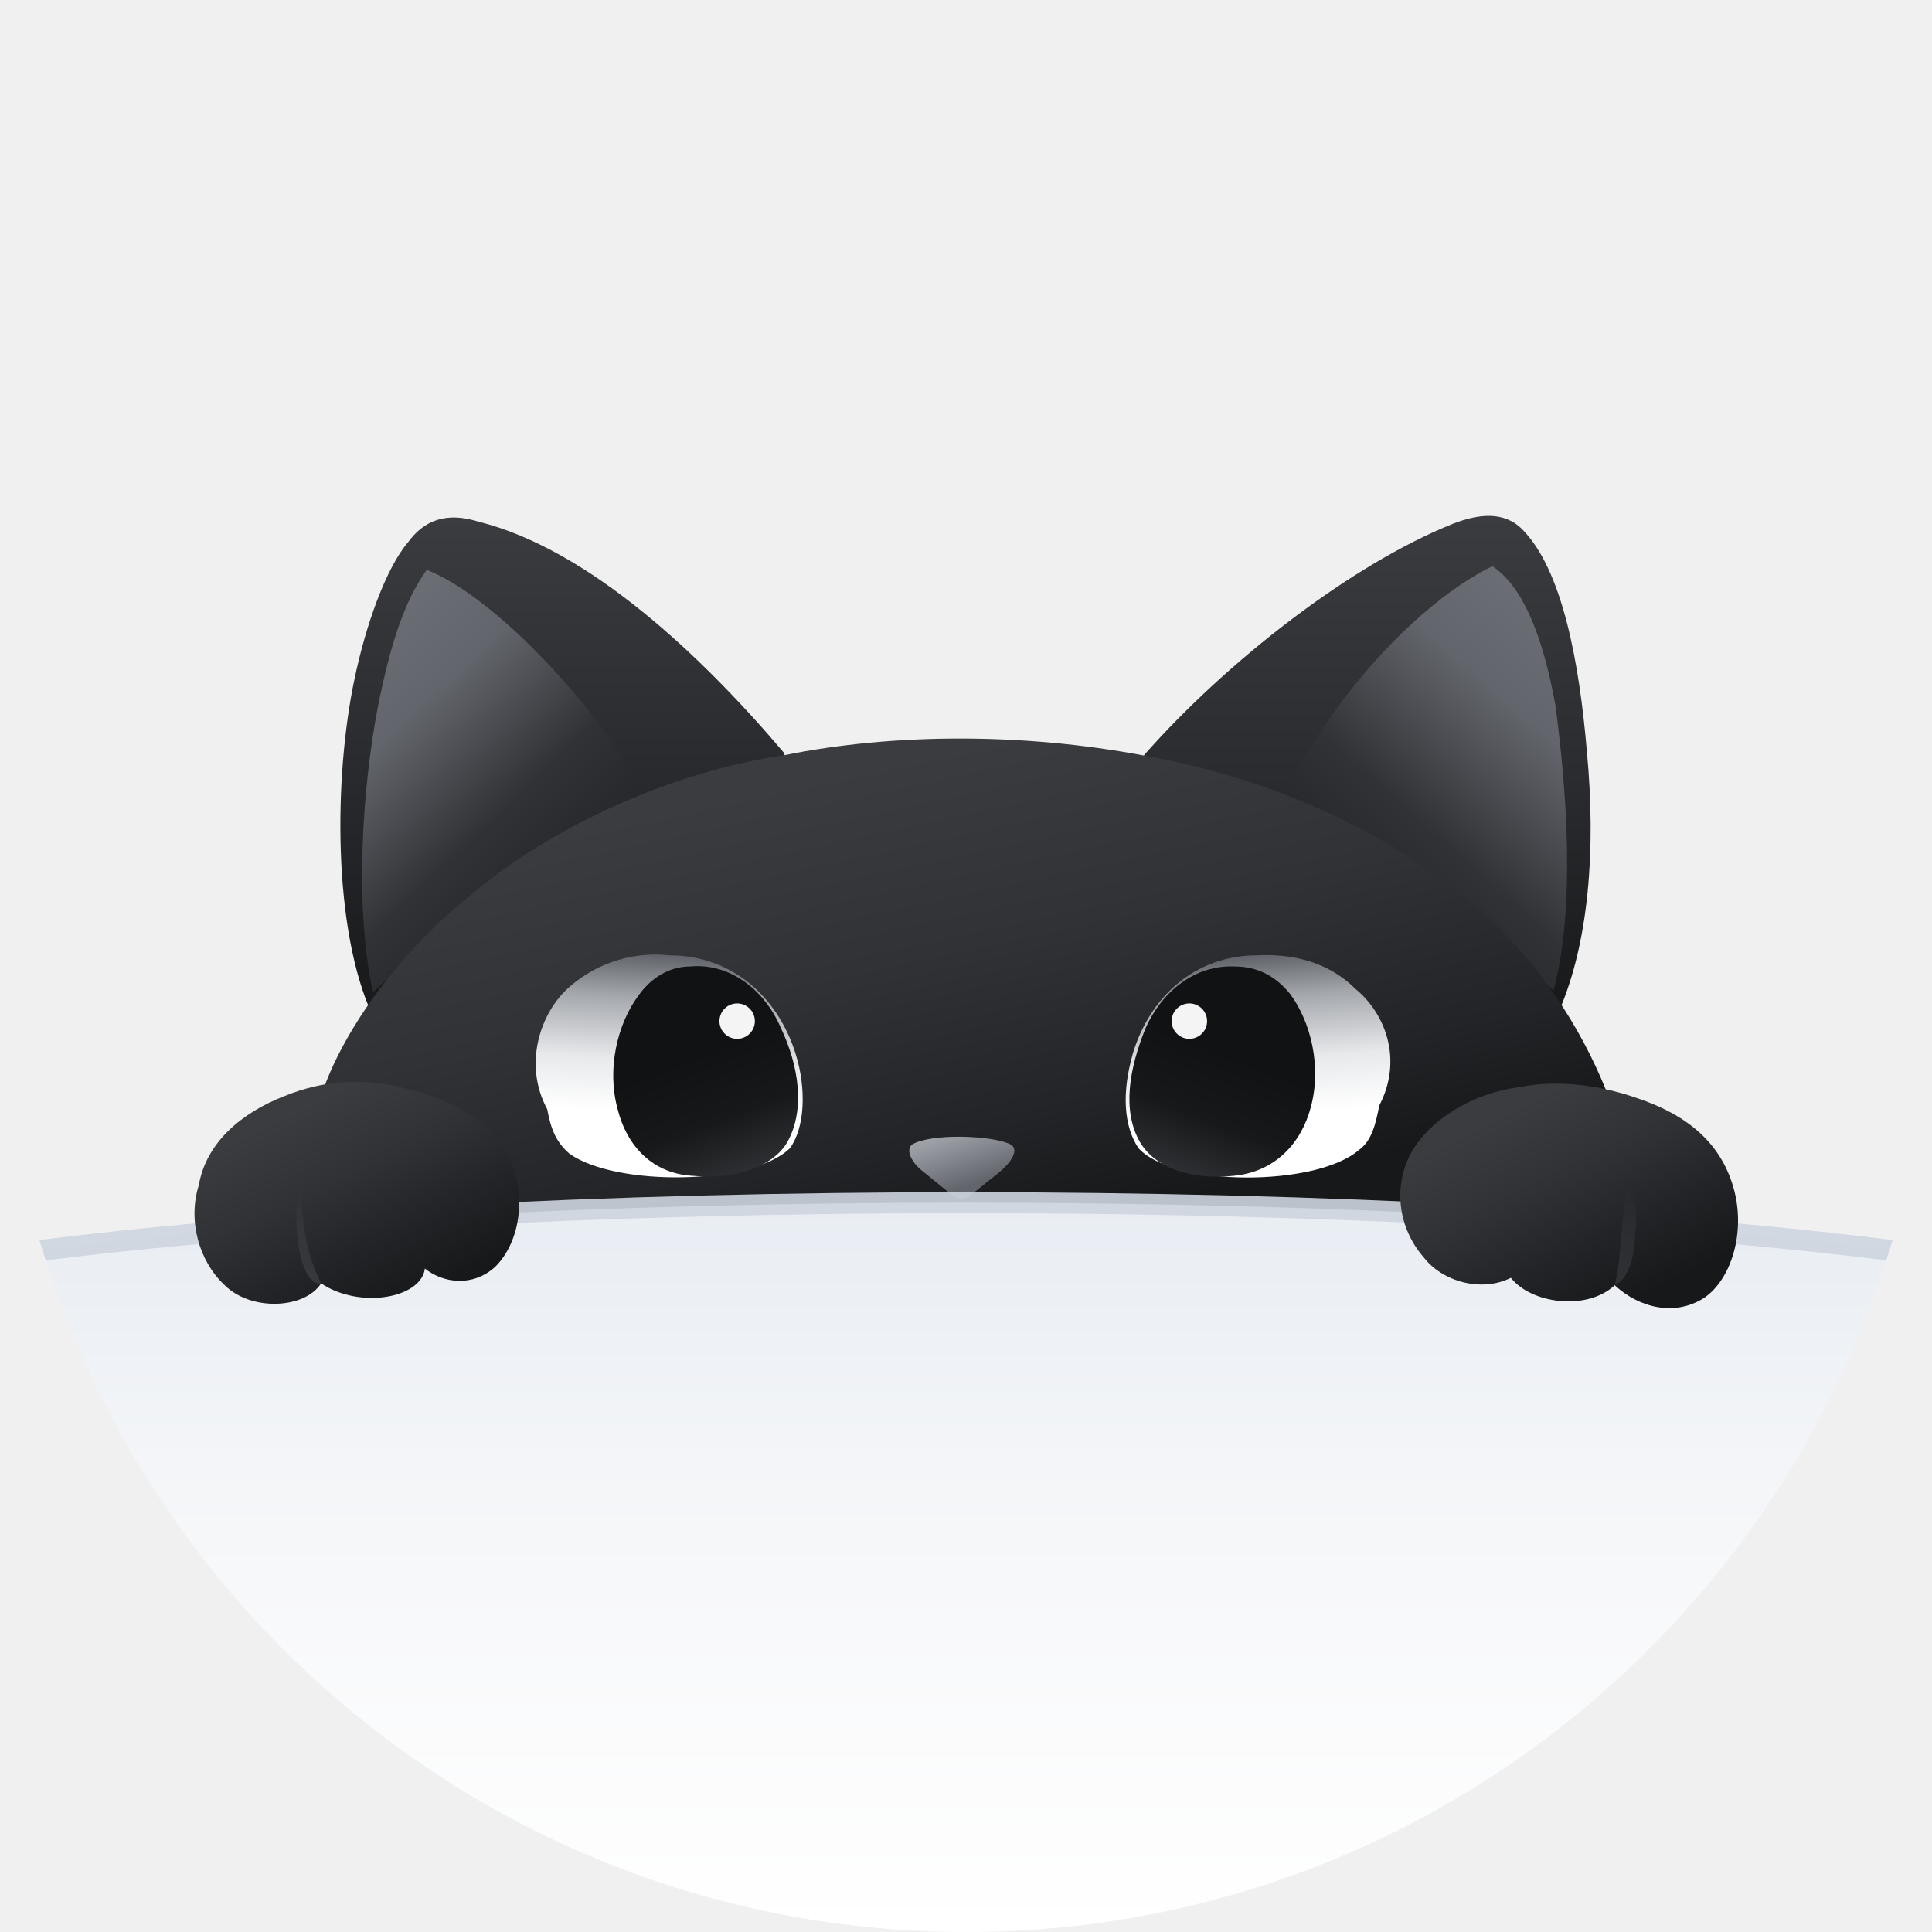
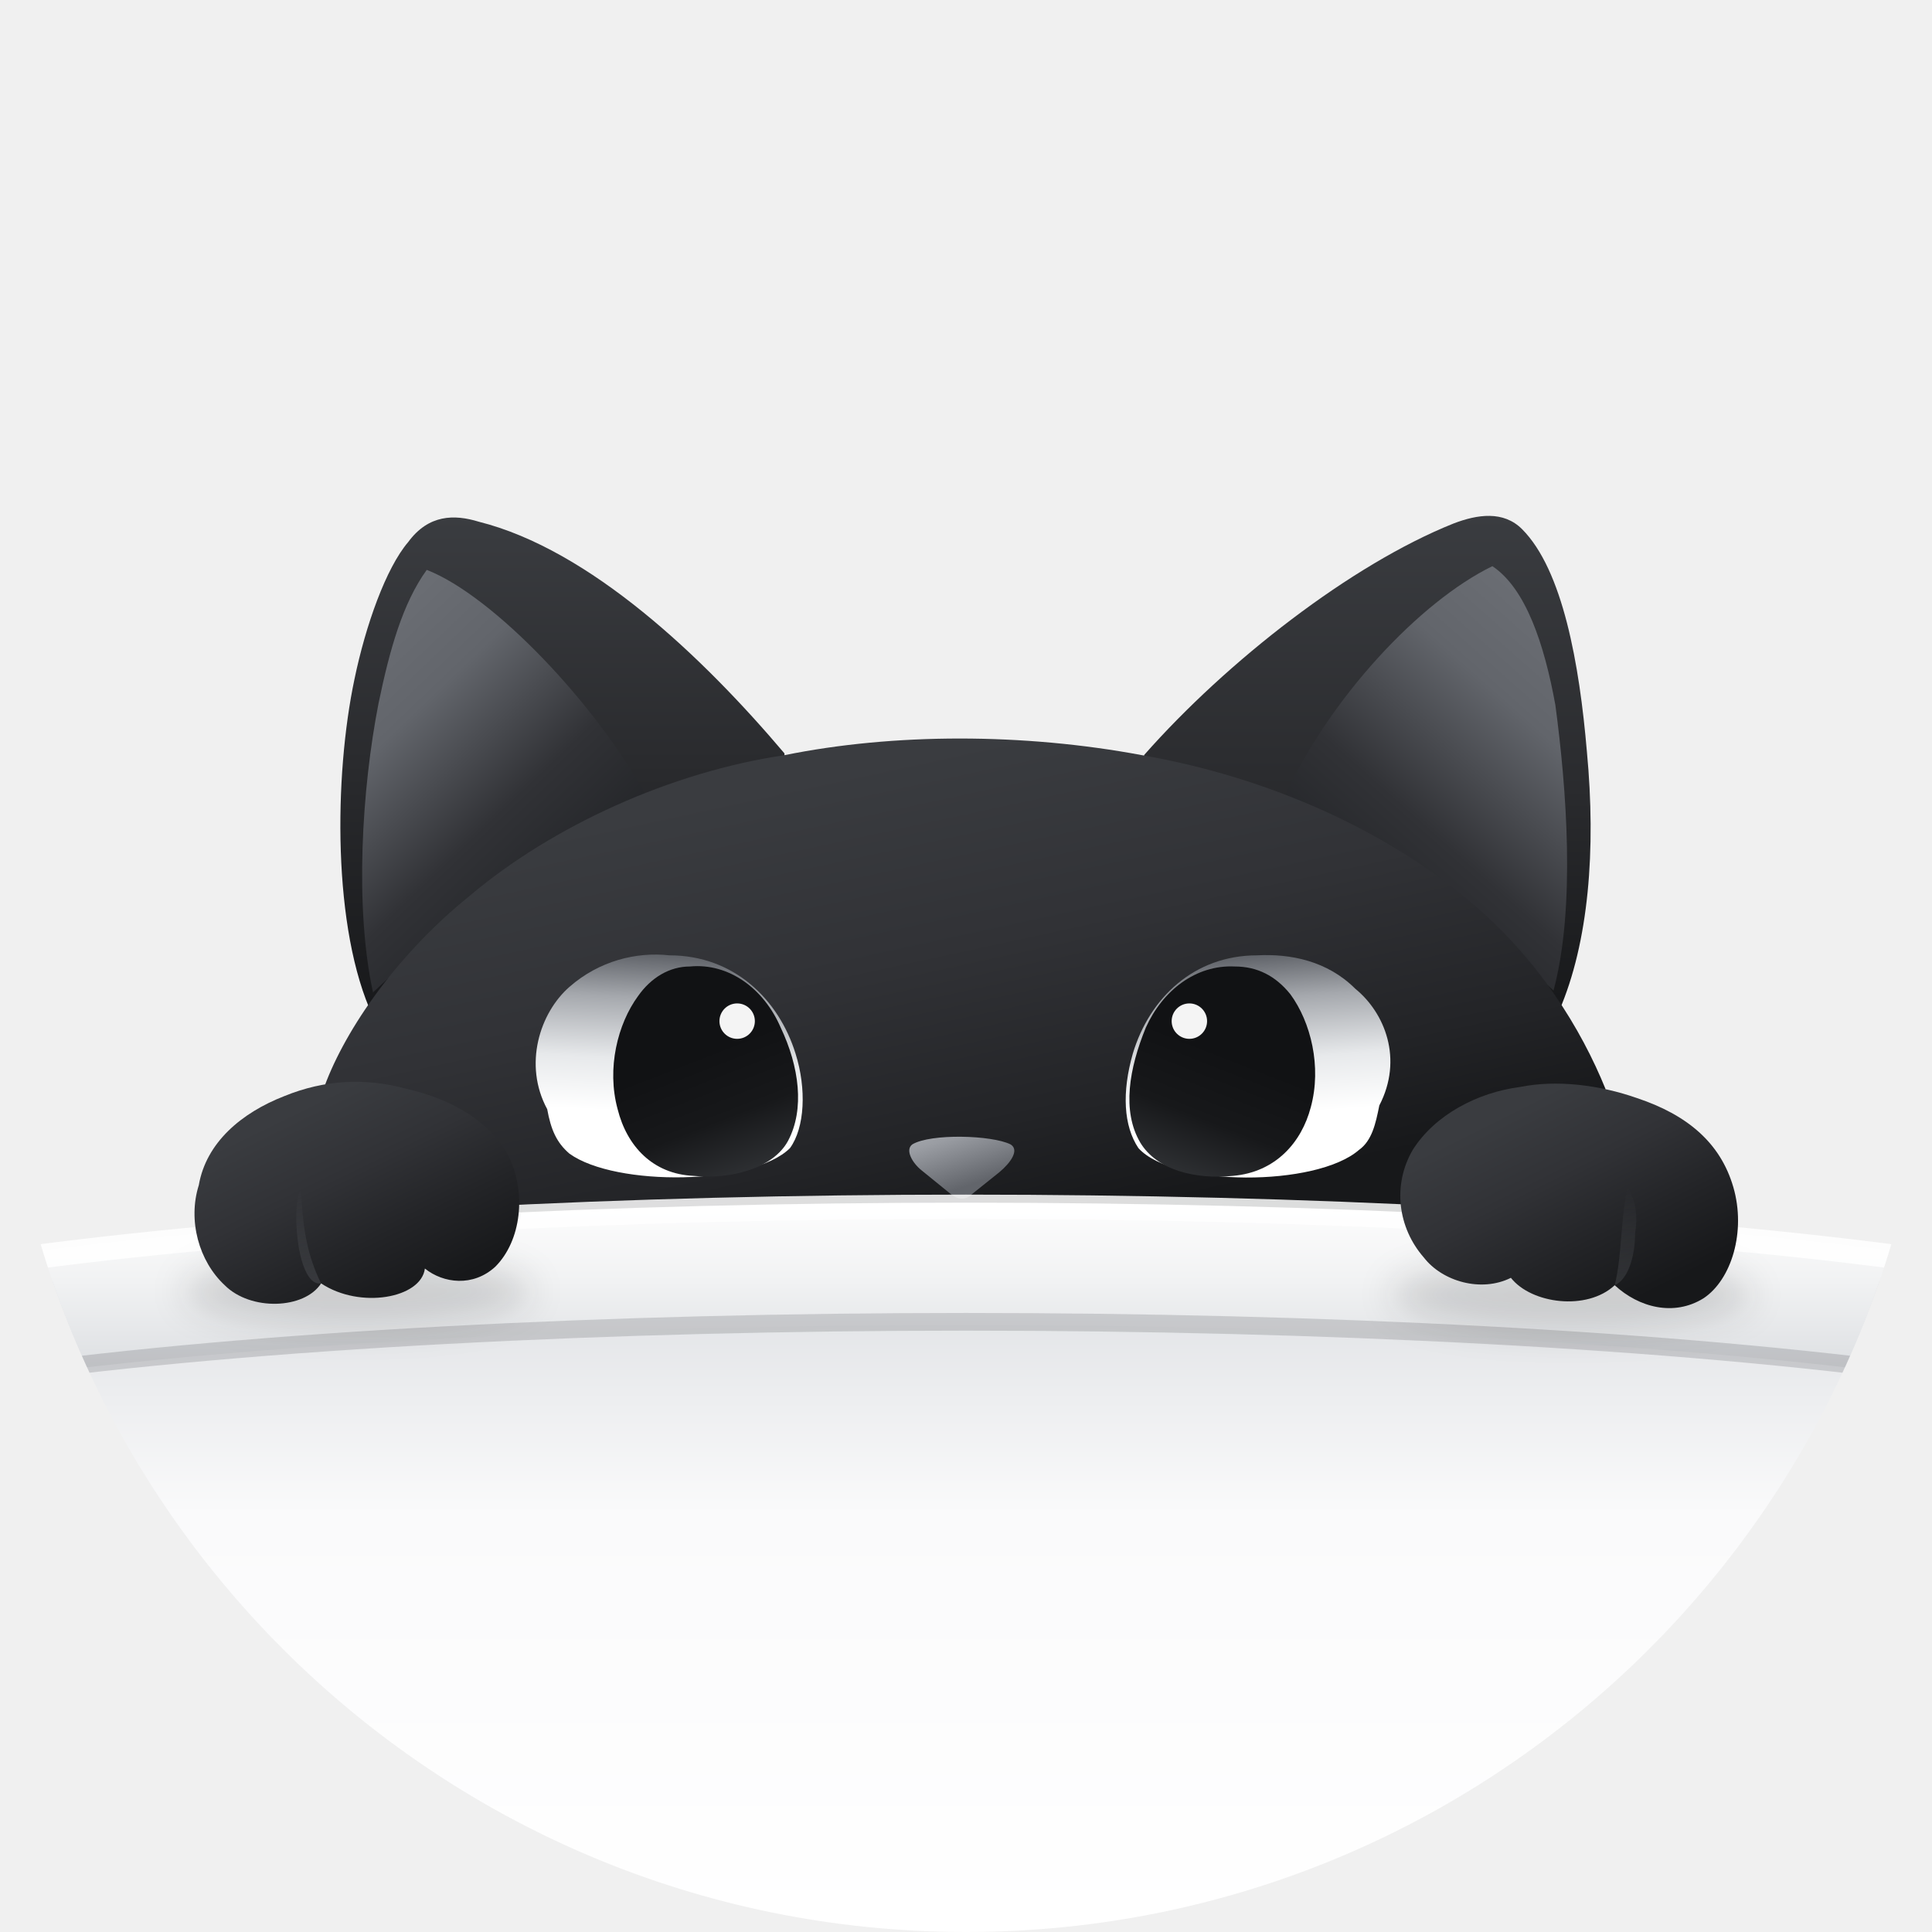
<svg xmlns="http://www.w3.org/2000/svg" width="60" height="60" viewBox="0 0 60 60" fill="none">
  <g clip-path="url(#clip0_5_276)">
    <g id="head" transform="translate(0 0)">
      <g id="ear-left" transform="rotate(0 17 28)">
        <path d="M11.584 31.569C10.318 28.864 10.375 24.087 11.008 21.094C11.354 19.424 11.987 17.64 12.677 16.834C13.31 15.971 14.116 15.971 14.864 16.201C18.318 17.065 21.828 20.403 24.361 23.396L24.591 28.921L11.584 31.569Z" fill="url(#paint0_linear_5_276)" />
        <path d="M13.253 17.698C15.325 18.504 18.548 21.899 20.102 24.777C17.224 26.043 13.944 28.576 11.584 30.82C11.008 28.173 11.238 24.489 11.756 21.842C12.102 20.173 12.505 18.734 13.253 17.698Z" fill="url(#paint2_linear_5_276)" />
      </g>
      <g id="ear-right" transform="rotate(0 43 28)">
        <path d="M35.527 23.453C38.117 20.518 41.973 17.525 45.138 16.259C45.886 15.971 46.692 15.856 47.268 16.432C48.534 17.698 49.052 20.633 49.282 23.338C49.57 26.389 49.34 29.266 48.419 31.396L39.325 29.727L35.527 23.453Z" fill="url(#paint1_linear_5_276)" />
        <path d="M46.347 17.583C44.102 18.676 41.282 21.669 39.843 24.835C42.721 26.101 45.829 28.518 48.246 30.763C48.937 28.173 48.649 24.489 48.304 21.899C47.959 20 47.383 18.273 46.347 17.583Z" fill="url(#paint3_linear_5_276)" />
      </g>
      <path d="M10.03 33.871C10.605 32.202 12.159 29.784 14.577 27.828C17.167 25.64 20.85 23.971 24.361 23.453C27.757 22.763 31.786 22.763 35.469 23.453C39.44 24.144 43.066 25.813 45.656 28C47.786 29.784 49.11 31.971 49.858 33.813L49.973 38.245H9.857L10.03 33.871Z" fill="url(#paint4_linear_5_276)" />
      <g id="eye-left" transform="translate(0 33.3) scale(1 1) translate(0 -33.3)">
        <path d="M16.994 34.446C16.246 33.065 16.764 31.453 17.685 30.648C18.605 29.842 19.757 29.554 20.793 29.669C22.807 29.669 24.188 31.051 24.706 32.72C25.052 33.813 24.994 35.022 24.534 35.655C23.383 36.806 19.123 36.864 17.685 35.828C17.282 35.482 17.109 35.08 16.994 34.446Z" fill="url(#paint5_linear_5_276)" />
        <g id="gaze-left" transform="translate(0 0)">
          <path d="M21.426 30.015C22.634 29.899 23.728 30.705 24.246 31.914C24.821 33.123 24.994 34.446 24.476 35.425C24.016 36.288 22.692 36.633 21.541 36.518C20.275 36.461 19.469 35.597 19.181 34.446C18.836 33.18 19.181 31.799 19.814 30.936C20.217 30.36 20.793 30.015 21.426 30.015Z" fill="url(#paint7_linear_5_276)" />
          <g id="glint-left" opacity="1">
            <circle cx="22.893" cy="31.712" r="0.55" fill="white" fill-opacity="0.95" />
          </g>
        </g>
      </g>
      <g id="eye-right" transform="translate(0 33.3) scale(1 1) translate(0 -33.3)">
        <path d="M42.836 34.331C43.584 32.892 43.009 31.453 42.088 30.705C41.225 29.842 40.074 29.612 39.038 29.669C37.081 29.669 35.699 30.993 35.181 32.72C34.836 33.928 34.894 34.964 35.354 35.655C36.447 36.864 40.879 36.864 42.203 35.713C42.606 35.425 42.721 34.907 42.836 34.331Z" fill="url(#paint6_linear_5_276)" />
        <g id="gaze-right" transform="translate(0 0)">
          <path d="M38.347 30.015C37.138 29.957 36.102 30.763 35.584 31.914C35.066 33.18 34.836 34.504 35.411 35.482C35.929 36.346 37.138 36.633 38.289 36.518C39.613 36.403 40.419 35.482 40.707 34.389C41.052 33.123 40.707 31.741 40.074 30.878C39.613 30.302 39.038 30.015 38.347 30.015Z" fill="url(#paint8_linear_5_276)" />
          <g id="glint-right" opacity="1">
            <circle cx="36.937" cy="31.712" r="0.55" fill="white" fill-opacity="0.95" />
          </g>
        </g>
      </g>
      <path d="M28.332 35.54C28.908 35.195 30.807 35.252 31.383 35.54C31.67 35.713 31.383 36.115 31.037 36.403L30.174 37.094C30.001 37.267 29.771 37.267 29.541 37.094L28.62 36.346C28.332 36.115 28.102 35.713 28.332 35.54Z" fill="url(#paint9_linear_5_276)" />
    </g>
-     <path d="M0 39C16 36.8 44 36.8 60 39V60H0V39Z" fill="url(#paint10_linear_5_276)" />
-     <path d="M0 39C16 36.8 44 36.8 60 39" stroke-width="0.65" stroke="#CED5DF" stroke-opacity="0.9" />
+     <g id="perch-a">
+       <path d="M0 40C16 37.8 44 37.8 60 40V60H0V40Z" fill="url(#sill_a_paint10_linear_5_276)" />
+       <path d="M0 39C16 36.8 44 36.8 60 39V42.8C44 40.6 16 40.6 0 42.8V39Z" fill="url(#sill_a_paint11_linear_5_276)" />
+       <path d="M1 39.05C17 36.95 43 36.95 59 39.05" stroke-width="0.75" stroke="white" stroke-opacity="0.85" />
+       <path d="M0 42.7C16 40.5 44 40.5 60 42.7" stroke-width="0.55" stroke="#111214" stroke-opacity="0.15" />
+       <g opacity="0.16" filter="url(#sill_a_filter0_f_5_276)">
+         <path d="M11.1 41.15C14.082 41.15 16.5 40.68 16.5 40.1C16.5 39.52 14.082 39.05 11.1 39.05C8.118 39.05 5.7 39.52 5.7 40.1C5.7 40.68 8.118 41.15 11.1 41.15Z" fill="#111214" />
+         <path d="M48.8 41.25C51.893 41.25 54.4 40.78 54.4 40.2C54.4 39.62 51.893 39.15 48.8 39.15C45.707 39.15 43.2 39.62 43.2 40.2C43.2 40.78 45.707 41.25 48.8 41.25Z" fill="#111214" />
+       </g>
+     </g>
    <path d="M6.174 36.806C6.404 35.482 7.497 34.562 8.821 34.044C10.087 33.526 11.354 33.468 12.62 33.813C14.116 34.159 15.21 34.849 15.785 35.885C16.361 37.036 16.188 38.533 15.382 39.339C14.692 39.972 13.771 39.857 13.195 39.396C13.08 40.317 11.181 40.662 9.972 39.857C9.454 40.662 7.785 40.72 6.979 39.914C6.174 39.166 5.828 37.9 6.174 36.806Z" fill="url(#paint11_linear_5_276)" />
    <path d="M43.872 35.713C44.563 34.619 45.886 33.928 47.21 33.756C48.361 33.526 49.685 33.698 50.836 34.101C52.39 34.619 53.426 35.482 53.829 36.864C54.232 38.245 53.772 39.742 52.908 40.317C51.987 40.893 50.894 40.605 50.146 39.914C49.282 40.72 47.556 40.49 46.922 39.684C46.002 40.144 44.793 39.799 44.217 39.051C43.412 38.13 43.239 36.806 43.872 35.713Z" fill="url(#paint12_linear_5_276)" />
    <path d="M9.339 36.864C9.397 37.842 9.454 38.821 9.972 39.857C9.627 39.914 9.397 39.396 9.282 38.763C9.166 38.072 9.166 37.324 9.339 36.864Z" fill="url(#paint13_linear_5_276)" />
    <path d="M50.548 36.864C50.318 37.9 50.376 38.993 50.146 39.914C50.548 39.742 50.779 39.051 50.779 38.303C50.894 37.612 50.721 37.151 50.548 36.864Z" fill="url(#paint14_linear_5_276)" />
  </g>
  <defs>
    <linearGradient id="paint0_linear_5_276" x1="16.179" y1="16.071" x2="16.179" y2="31.569" gradientUnits="userSpaceOnUse">
      <stop stop-color="#3A3C40" />
      <stop offset="0.49" stop-color="#2A2B2E" />
      <stop offset="1" stop-color="#17181A" />
    </linearGradient>
    <linearGradient id="paint1_linear_5_276" x1="41.075" y1="16.021" x2="41.075" y2="31.396" gradientUnits="userSpaceOnUse">
      <stop stop-color="#3A3C40" />
      <stop offset="0.55" stop-color="#2A2B2E" />
      <stop offset="1" stop-color="#17181A" />
    </linearGradient>
    <linearGradient id="paint2_linear_5_276" x1="11.601" y1="18.748" x2="19.748" y2="27.277" gradientUnits="userSpaceOnUse">
      <stop stop-color="#6C6F75" />
      <stop offset="0.28" stop-color="#62656B" />
      <stop offset="0.63" stop-color="#313236" />
      <stop offset="1" stop-color="#1F2124" />
    </linearGradient>
    <linearGradient id="paint3_linear_5_276" x1="48.404" y1="18.505" x2="40.108" y2="27.863" gradientUnits="userSpaceOnUse">
      <stop stop-color="#6C6F75" />
      <stop offset="0.28" stop-color="#62656B" />
      <stop offset="0.65" stop-color="#313236" />
      <stop offset="1" stop-color="#1F2124" />
    </linearGradient>
    <linearGradient id="paint4_linear_5_276" x1="28.712" y1="23.395" x2="31.921" y2="38.245" gradientUnits="userSpaceOnUse">
      <stop stop-color="#3A3C40" />
      <stop offset="0.4" stop-color="#313236" />
      <stop offset="0.77" stop-color="#232427" />
      <stop offset="1" stop-color="#17181A" />
    </linearGradient>
    <linearGradient id="paint5_linear_5_276" x1="20.948" y1="29.714" x2="20.616" y2="36.287" gradientUnits="userSpaceOnUse">
      <stop stop-color="#62656B" />
      <stop offset="0.2" stop-color="#A5A8AD" />
      <stop offset="0.49" stop-color="#E7E9EB" />
      <stop offset="0.74" stop-color="white" />
      <stop offset="1" stop-color="white" />
    </linearGradient>
    <linearGradient id="paint6_linear_5_276" x1="38.658" y1="29.73" x2="39.152" y2="36.292" gradientUnits="userSpaceOnUse">
      <stop stop-color="#62656B" />
      <stop offset="0.2" stop-color="#A5A8AD" />
      <stop offset="0.49" stop-color="#E7E9EB" />
      <stop offset="0.75" stop-color="white" />
      <stop offset="1" stop-color="white" />
    </linearGradient>
    <linearGradient id="paint7_linear_5_276" x1="20.767" y1="30.657" x2="23.063" y2="36.54" gradientUnits="userSpaceOnUse">
      <stop stop-color="#111214" />
      <stop offset="0.36" stop-color="#111214" />
      <stop offset="0.7" stop-color="#17181A" />
      <stop offset="1" stop-color="#2E3033" />
    </linearGradient>
    <linearGradient id="paint8_linear_5_276" x1="39.112" y1="30.665" x2="36.805" y2="36.543" gradientUnits="userSpaceOnUse">
      <stop stop-color="#111214" />
      <stop offset="0.36" stop-color="#111214" />
      <stop offset="0.7" stop-color="#17181A" />
      <stop offset="1" stop-color="#2E3033" />
    </linearGradient>
    <linearGradient id="paint9_linear_5_276" x1="28.238" y1="35.302" x2="28.891" y2="37.223" gradientUnits="userSpaceOnUse">
      <stop stop-color="#A5A8AD" />
      <stop offset="0.22" stop-color="#9A9DA3" />
      <stop offset="1" stop-color="#62656B" />
    </linearGradient>
    <linearGradient id="paint10_linear_5_276" x1="30" y1="37.35" x2="30" y2="60" gradientUnits="userSpaceOnUse">
      <stop stop-color="#E8EDF3" />
      <stop offset="0.45" stop-color="#F6F7F9" />
      <stop offset="1" stop-color="white" />
    </linearGradient>
    <linearGradient id="paint11_linear_5_276" x1="9.57" y1="34.285" x2="12.595" y2="40.49" gradientUnits="userSpaceOnUse">
      <stop stop-color="#3A3C40" />
      <stop offset="0.35" stop-color="#313236" />
      <stop offset="0.68" stop-color="#232427" />
      <stop offset="1" stop-color="#17181A" />
    </linearGradient>
    <linearGradient id="paint12_linear_5_276" x1="47.159" y1="34.35" x2="50.306" y2="40.625" gradientUnits="userSpaceOnUse">
      <stop stop-color="#3A3C40" />
      <stop offset="0.35" stop-color="#313236" />
      <stop offset="0.68" stop-color="#232427" />
      <stop offset="1" stop-color="#17181A" />
    </linearGradient>
    <linearGradient id="paint13_linear_5_276" x1="9.201" y1="36.864" x2="9.201" y2="39.861" gradientUnits="userSpaceOnUse">
      <stop stop-color="#6C6F75" stop-opacity="0" />
      <stop offset="0.47" stop-color="#6C6F75" stop-opacity="0.154" />
      <stop offset="1" stop-color="#6C6F75" stop-opacity="0.294" />
    </linearGradient>
    <linearGradient id="paint14_linear_5_276" x1="50.146" y1="36.864" x2="50.146" y2="39.914" gradientUnits="userSpaceOnUse">
      <stop stop-color="#6C6F75" stop-opacity="0" />
      <stop offset="0.47" stop-color="#6C6F75" stop-opacity="0.14" />
      <stop offset="1" stop-color="#6C6F75" stop-opacity="0.266" />
    </linearGradient>
    <clipPath id="clip0_5_276">
      <rect width="60" height="60" rx="30" fill="white" />
    </clipPath>
+     <linearGradient id="sill_a_paint10_linear_5_276" x1="30" y1="40" x2="30" y2="60" gradientUnits="userSpaceOnUse">
+       <stop stop-color="#E0E2E5" />
+       <stop offset="0.35" stop-color="#FAFAFB" />
+       <stop offset="1" stop-color="white" />
+     </linearGradient>
+     <linearGradient id="sill_a_paint11_linear_5_276" x1="30" y1="37" x2="30" y2="44" gradientUnits="userSpaceOnUse">
+       <stop stop-color="white" />
+       <stop offset="0.4" stop-color="#F1F2F3" />
+       <stop offset="1" stop-color="#D2D5D9" />
+     </linearGradient>
+     <filter id="sill_a_filter0_f_5_276" x="4.6" y="37.95" width="50.9" height="4.4" filterUnits="userSpaceOnUse" color-interpolation-filters="sRGB">
+       <feFlood flood-opacity="0" result="BackgroundImageFix" />
+       <feBlend mode="normal" in="SourceGraphic" in2="BackgroundImageFix" result="shape" />
+       <feGaussianBlur stdDeviation="0.55" result="effect1_foregroundBlur_5_276" />
+     </filter>
  </defs>
</svg>
